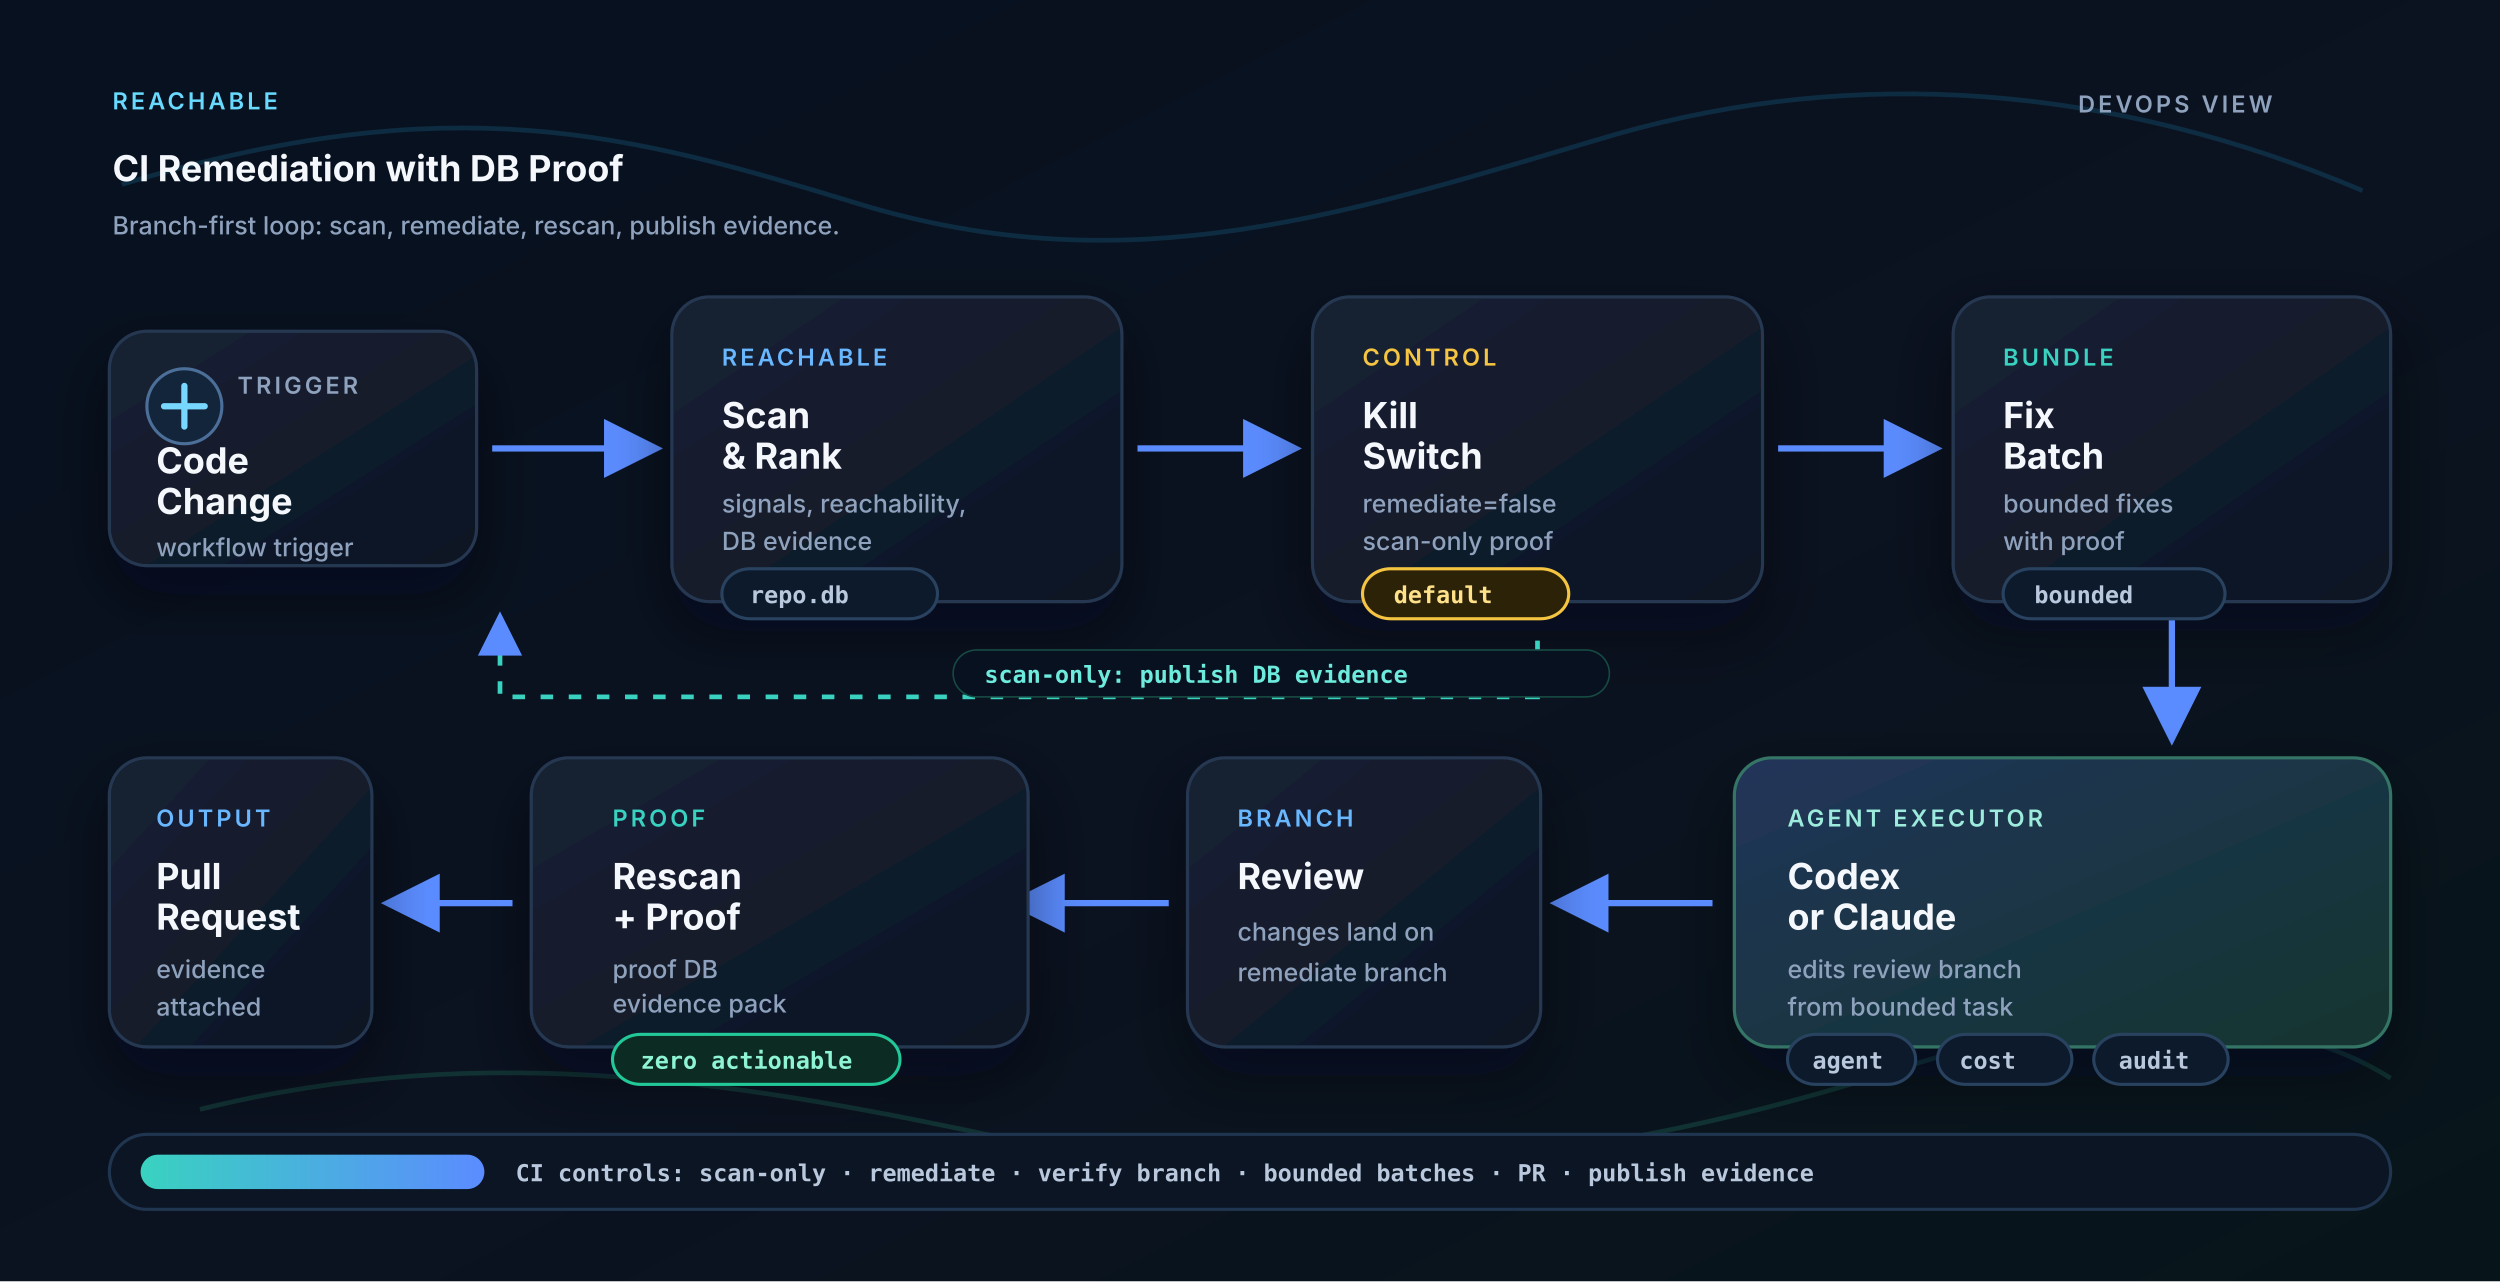
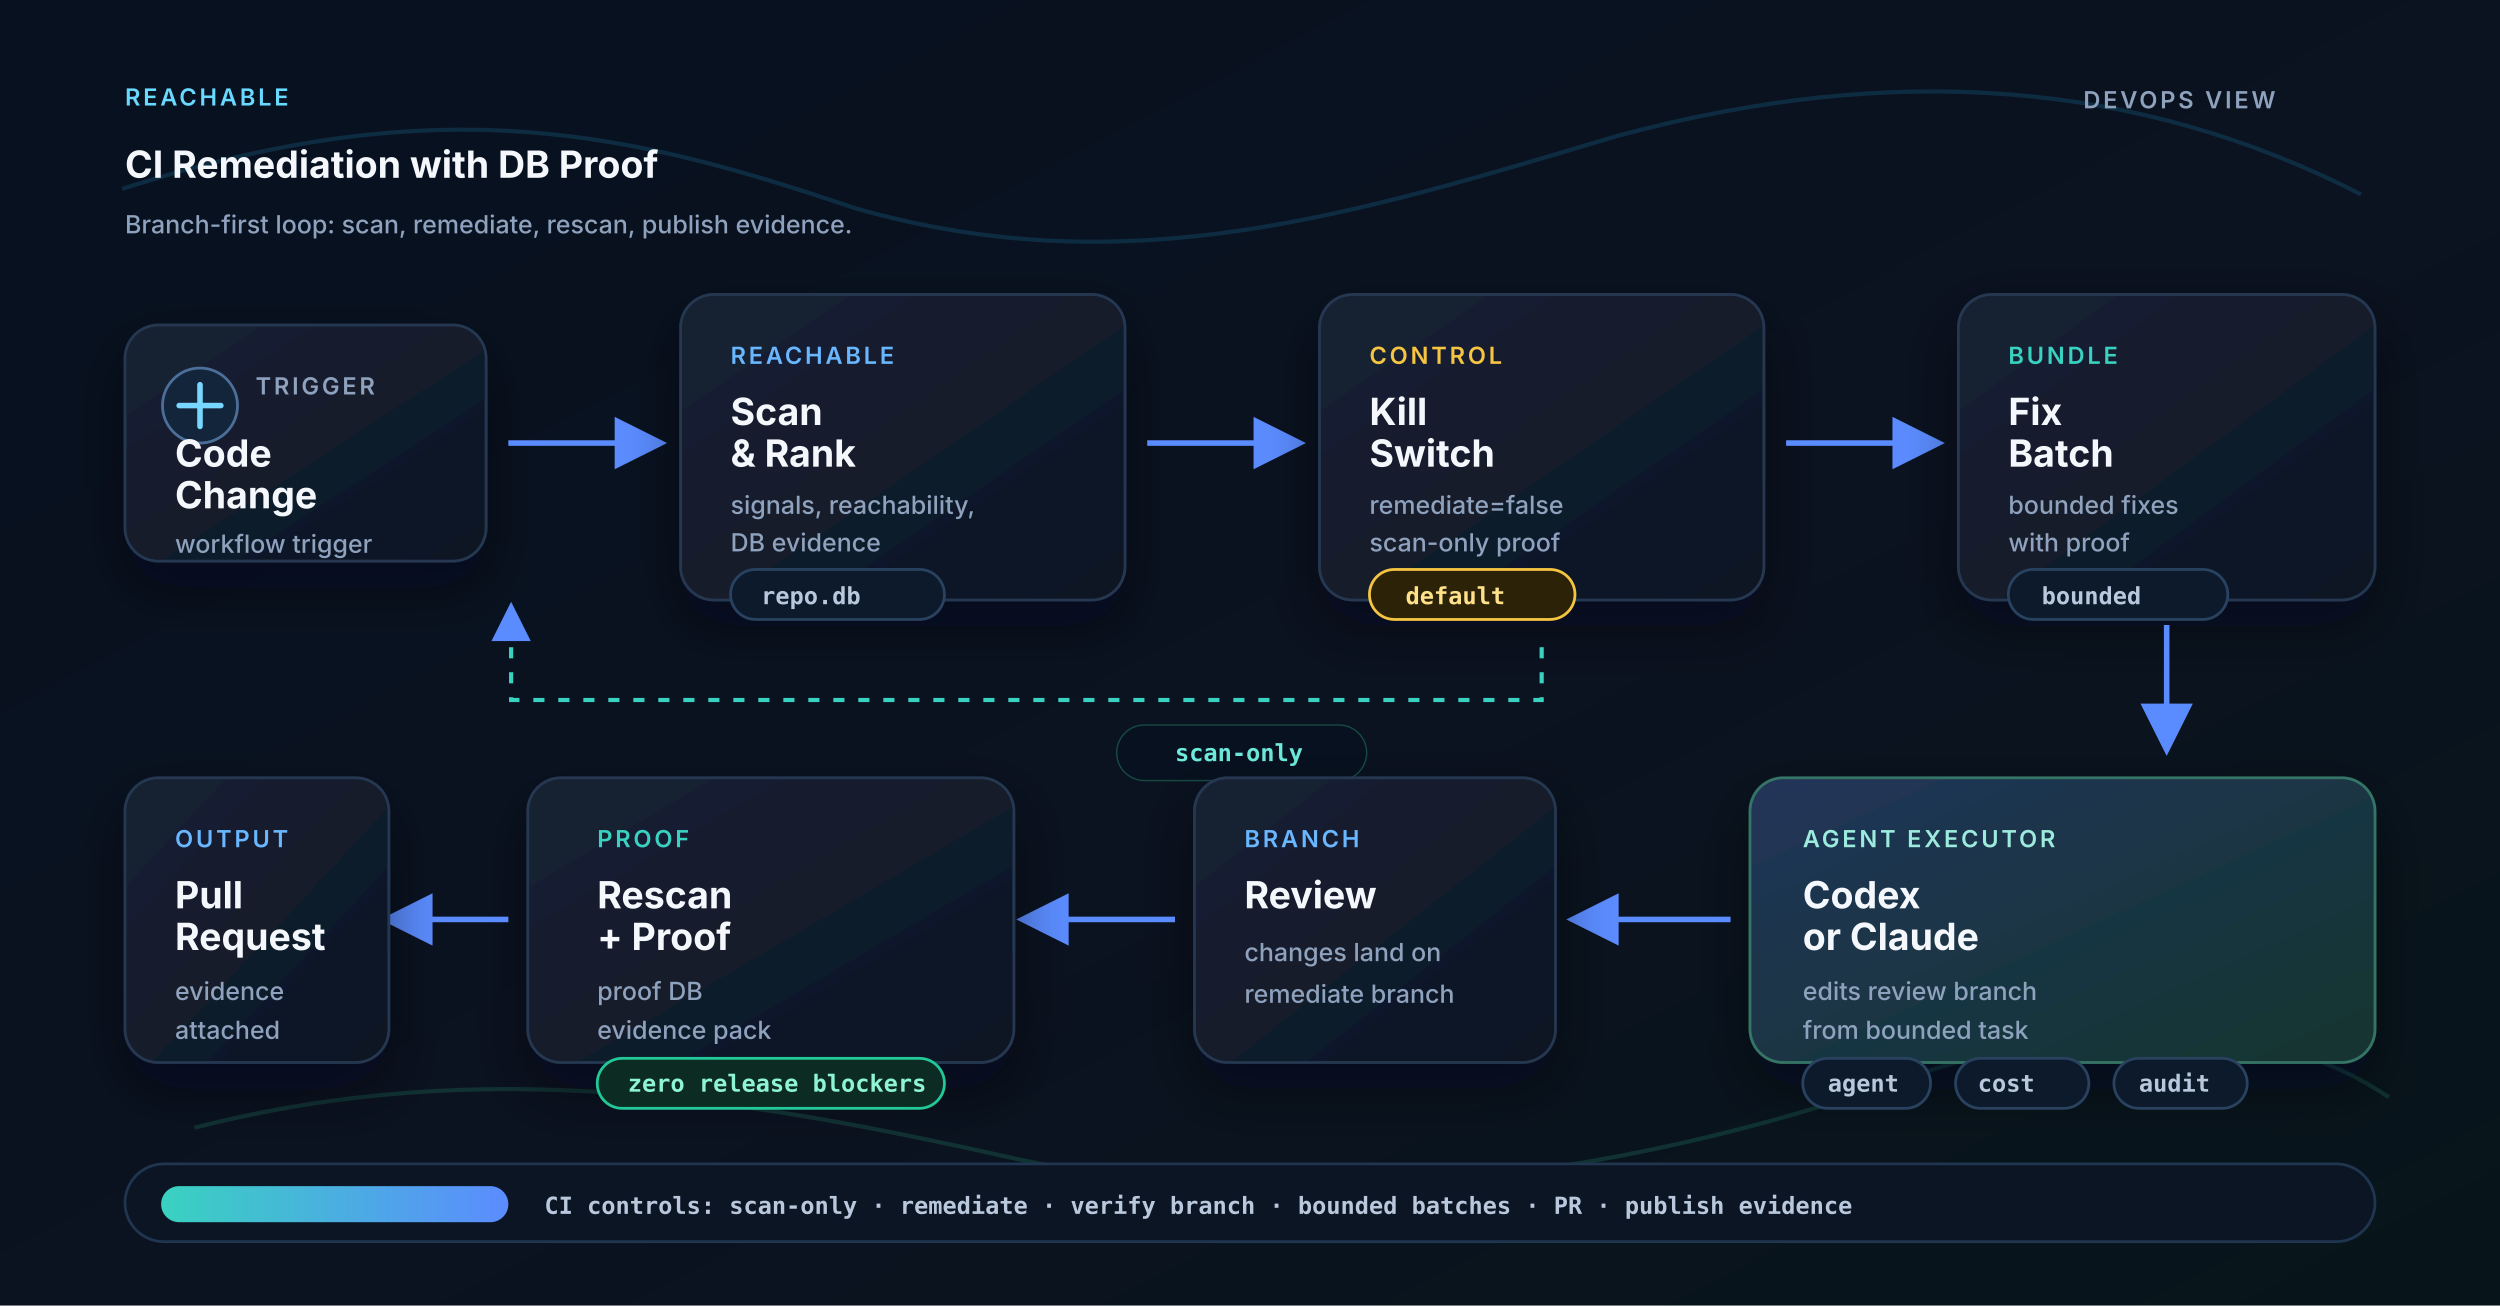
- <svg xmlns="http://www.w3.org/2000/svg" width="1600" height="820" viewBox="0 0 1600 820" role="img" aria-labelledby="title desc">
+ <svg xmlns="http://www.w3.org/2000/svg" width="1800" height="940" viewBox="0 0 1800 940" role="img" aria-labelledby="title desc">
  <defs>
    <linearGradient id="bg" x1="0" y1="0" x2="1" y2="1">
      <stop offset="0%" stop-color="#07111f" />
      <stop offset="55%" stop-color="#0b1220" />
      <stop offset="100%" stop-color="#07151a" />
    </linearGradient>
    <linearGradient id="panel" x1="0" y1="0" x2="1" y2="1">
      <stop offset="0%" stop-color="#172234" />
      <stop offset="100%" stop-color="#0d1523" />
    </linearGradient>
    <linearGradient id="accent" x1="0" y1="0" x2="1" y2="0">
      <stop offset="0%" stop-color="#39d2c0" />
      <stop offset="100%" stop-color="#5b8cff" />
    </linearGradient>
    <linearGradient id="agent" x1="0" y1="0" x2="1" y2="1">
      <stop offset="0%" stop-color="#22345a" />
      <stop offset="100%" stop-color="#12362f" />
    </linearGradient>
    <filter id="softShadow" x="-20%" y="-20%" width="140%" height="150%">
      <feDropShadow dx="0" dy="18" stdDeviation="20" flood-color="#000814" flood-opacity="0.45" />
    </filter>
    <marker id="arrow" viewBox="0 0 14 14" refX="11" refY="7" markerWidth="11" markerHeight="11" orient="auto-start-reverse">
      <path d="M1 1 L13 7 L1 13 Z" fill="#5b8cff" />
    </marker>
    <style>
-       .tiny { font: 600 15px ui-sans-serif, -apple-system, BlinkMacSystemFont, "Segoe UI", sans-serif; letter-spacing: 2px; }
-       .label { font: 700 23px ui-sans-serif, -apple-system, BlinkMacSystemFont, "Segoe UI", sans-serif; letter-spacing: 0; }
-       .body { font: 500 16px ui-sans-serif, -apple-system, BlinkMacSystemFont, "Segoe UI", sans-serif; letter-spacing: 0; }
-       .mono { font: 700 15px ui-monospace, SFMono-Regular, Menlo, Monaco, Consolas, monospace; letter-spacing: 0; }
+       .tiny { font: 600 17px ui-sans-serif, -apple-system, BlinkMacSystemFont, "Segoe UI", sans-serif; letter-spacing: 2px; }
+       .label { font: 700 27px ui-sans-serif, -apple-system, BlinkMacSystemFont, "Segoe UI", sans-serif; letter-spacing: 0; }
+       .body { font: 500 18px ui-sans-serif, -apple-system, BlinkMacSystemFont, "Segoe UI", sans-serif; letter-spacing: 0; }
+       .mono { font: 700 17px ui-monospace, SFMono-Regular, Menlo, Monaco, Consolas, monospace; letter-spacing: 0; }
      .muted { fill: #8fa2bd; }
      .text { fill: #f4f7fb; }
      .line { stroke: #5b8cff; stroke-width: 4; fill: none; marker-end: url(#arrow); }
      .line2 { stroke: #39d2c0; stroke-width: 3; fill: none; marker-end: url(#arrow); stroke-dasharray: 8 10; }
      .card { fill: url(#panel); stroke: #263951; stroke-width: 2; rx: 24; filter: url(#softShadow); }
      .agentCard { fill: url(#agent); stroke: #367566; stroke-width: 2; rx: 24; filter: url(#softShadow); }
      .badge { fill: #0c1a2c; stroke: #28425f; stroke-width: 2; rx: 18; }
      .success { fill: #0b2b23; stroke: #22c897; stroke-width: 2; rx: 18; }
      .warn { fill: #2b2208; stroke: #f5c542; stroke-width: 2; rx: 18; }
    </style>
  </defs>
-   <rect width="1600" height="820" fill="url(#bg)" />
-   <path d="M78 118 C290 54 404 86 548 130 C724 184 864 136 1034 86 C1188 42 1352 54 1512 122" fill="none" stroke="#0f3a54" stroke-width="3" opacity="0.65" />
-   <path d="M128 710 C314 664 482 694 650 730 C826 768 1032 744 1216 684 C1350 640 1460 646 1530 690" fill="none" stroke="#164b44" stroke-width="3" opacity="0.55" />
-   <text x="72" y="70" class="tiny" fill="#68d9ff">REACHABLE</text>
-   <text x="72" y="116" class="label text">CI Remediation with DB Proof</text>
-   <text x="72" y="150" class="body muted">Branch-first loop: scan, remediate, rescan, publish evidence.</text>
-   <text x="1330" y="72" class="tiny muted">DEVOPS VIEW</text>
-   <rect x="70" y="212" width="235" height="150" class="card" />
-   <circle cx="118" cy="260" r="24" fill="#13253a" stroke="#4c6f99" stroke-width="2" />
-   <path d="M105 260 h26 M118 247 v26" stroke="#78d7ff" stroke-width="4" stroke-linecap="round" />
-   <text x="152" y="252" class="tiny muted">TRIGGER</text>
-   <text x="100" y="303" class="label text">Code</text>
-   <text x="100" y="329" class="label text">Change</text>
-   <text x="100" y="356" class="body muted">workflow trigger</text>
-   <path class="line" d="M315 287 H418" />
-   <rect x="430" y="190" width="288" height="195" class="card" />
-   <text x="462" y="234" class="tiny" fill="#69b7ff">REACHABLE</text>
-   <text x="462" y="274" class="label text">Scan</text>
-   <text x="462" y="300" class="label text">&amp; Rank</text>
-   <text x="462" y="328" class="body muted">signals, reachability,</text>
-   <text x="462" y="352" class="body muted">DB evidence</text>
-   <rect x="462" y="364" width="138" height="32" class="badge" />
-   <text x="480" y="386" class="mono" fill="#b9c8dc">repo.db</text>
-   <path class="line" d="M728 287 H827" />
-   <rect x="840" y="190" width="288" height="195" class="card" />
-   <text x="872" y="234" class="tiny" fill="#f5c542">CONTROL</text>
-   <text x="872" y="274" class="label text">Kill</text>
-   <text x="872" y="300" class="label text">Switch</text>
-   <text x="872" y="328" class="body muted">remediate=false</text>
-   <text x="872" y="352" class="body muted">scan-only proof</text>
-   <rect x="872" y="364" width="132" height="32" class="warn" />
-   <text x="892" y="386" class="mono" fill="#ffe18a">default</text>
-   <path class="line" d="M1138 287 H1237" />
-   <rect x="1250" y="190" width="280" height="195" class="card" />
-   <text x="1282" y="234" class="tiny" fill="#39d2c0">BUNDLE</text>
-   <text x="1282" y="274" class="label text">Fix</text>
-   <text x="1282" y="300" class="label text">Batch</text>
-   <text x="1282" y="328" class="body muted">bounded fixes</text>
-   <text x="1282" y="352" class="body muted">with proof</text>
-   <rect x="1282" y="364" width="142" height="32" class="badge" />
-   <text x="1302" y="386" class="mono" fill="#b9c8dc">bounded</text>
-   <path class="line2" d="M984 410 V446 H320 V396" />
-   <rect x="610" y="416" width="420" height="30" rx="15" fill="#07111f" stroke="#164b44" stroke-width="1" />
-   <text x="630" y="437" class="mono" fill="#6debdc">scan-only: publish DB evidence</text>
-   <path class="line" d="M1390 397 V471" />
-   <rect x="1110" y="485" width="420" height="185" class="agentCard" />
-   <text x="1144" y="529" class="tiny" fill="#9debdc">AGENT EXECUTOR</text>
-   <text x="1144" y="569" class="label text">Codex</text>
-   <text x="1144" y="595" class="label text">or Claude</text>
-   <text x="1144" y="626" class="body muted">edits review branch</text>
-   <text x="1144" y="650" class="body muted">from bounded task</text>
-   <rect x="1144" y="662" width="82" height="32" class="badge" />
-   <text x="1160" y="684" class="mono" fill="#b9c8dc">agent</text>
-   <rect x="1240" y="662" width="86" height="32" class="badge" />
-   <text x="1254" y="684" class="mono" fill="#b9c8dc">cost</text>
-   <rect x="1340" y="662" width="86" height="32" class="badge" />
-   <text x="1356" y="684" class="mono" fill="#b9c8dc">audit</text>
-   <path class="line" d="M1096 578 H998" />
-   <rect x="760" y="485" width="226" height="185" class="card" />
-   <text x="792" y="529" class="tiny" fill="#69b7ff">BRANCH</text>
-   <text x="792" y="569" class="label text">Review</text>
-   <text x="792" y="602" class="body muted">changes land on</text>
-   <text x="792" y="628" class="body muted">remediate branch</text>
-   <path class="line" d="M748 578 H650" />
-   <rect x="340" y="485" width="318" height="185" class="card" />
-   <text x="392" y="529" class="tiny" fill="#39d2c0">PROOF</text>
-   <text x="392" y="569" class="label text">Rescan</text>
-   <text x="392" y="595" class="label text">+ Proof</text>
-   <text x="392" y="626" class="body muted">proof DB</text>
-   <text x="392" y="648" class="body muted">evidence pack</text>
-   <rect x="392" y="662" width="184" height="32" class="success" />
-   <text x="410" y="684" class="mono" fill="#8ef4d4">zero actionable</text>
-   <path class="line" d="M328 578 H250" />
-   <rect x="70" y="485" width="168" height="185" class="card" />
-   <text x="100" y="529" class="tiny" fill="#69b7ff">OUTPUT</text>
-   <text x="100" y="569" class="label text">Pull</text>
-   <text x="100" y="595" class="label text">Request</text>
-   <text x="100" y="626" class="body muted">evidence</text>
-   <text x="100" y="650" class="body muted">attached</text>
-   <rect x="70" y="726" width="1460" height="48" rx="24" fill="#0b1524" stroke="#20354f" stroke-width="2" />
-   <rect x="90" y="739" width="220" height="22" rx="11" fill="url(#accent)" />
-   <text x="330" y="756" class="mono" fill="#b9c8dc">CI controls: scan-only · remediate · verify branch · bounded batches · PR · publish evidence</text>
+   <rect width="1800" height="940" fill="url(#bg)" />
+   <path d="M88 136 C318 62 456 96 616 150 C812 206 976 154 1164 98 C1364 44 1540 58 1700 140" fill="none" stroke="#0f3a54" stroke-width="3" opacity="0.65" />
+   <path d="M140 812 C350 758 542 792 730 834 C930 878 1162 850 1368 778 C1520 724 1640 736 1720 790" fill="none" stroke="#164b44" stroke-width="3" opacity="0.55" />
+   <text x="90" y="76" class="tiny" fill="#68d9ff">REACHABLE</text>
+   <text x="90" y="128" class="label text">CI Remediation with DB Proof</text>
+   <text x="90" y="168" class="body muted">Branch-first loop: scan, remediate, rescan, publish evidence.</text>
+   <text x="1500" y="78" class="tiny muted">DEVOPS VIEW</text>
+   <rect x="90" y="234" width="260" height="170" class="card" />
+   <circle cx="144" cy="292" r="27" fill="#13253a" stroke="#4c6f99" stroke-width="2" />
+   <path d="M129 292 h30 M144 277 v30" stroke="#78d7ff" stroke-width="4" stroke-linecap="round" />
+   <text x="184" y="284" class="tiny muted">TRIGGER</text>
+   <text x="126" y="336" class="label text">Code</text>
+   <text x="126" y="366" class="label text">Change</text>
+   <text x="126" y="398" class="body muted">workflow trigger</text>
+   <path class="line" d="M366 319 H474" />
+   <rect x="490" y="212" width="320" height="220" class="card" />
+   <text x="526" y="262" class="tiny" fill="#69b7ff">REACHABLE</text>
+   <text x="526" y="306" class="label text">Scan</text>
+   <text x="526" y="336" class="label text">&amp; Rank</text>
+   <text x="526" y="370" class="body muted">signals, reachability,</text>
+   <text x="526" y="397" class="body muted">DB evidence</text>
+   <rect x="526" y="410" width="154" height="36" class="badge" />
+   <text x="548" y="435" class="mono" fill="#b9c8dc">repo.db</text>
+   <path class="line" d="M826 319 H934" />
+   <rect x="950" y="212" width="320" height="220" class="card" />
+   <text x="986" y="262" class="tiny" fill="#f5c542">CONTROL</text>
+   <text x="986" y="306" class="label text">Kill</text>
+   <text x="986" y="336" class="label text">Switch</text>
+   <text x="986" y="370" class="body muted">remediate=false</text>
+   <text x="986" y="397" class="body muted">scan-only proof</text>
+   <rect x="986" y="410" width="148" height="36" class="warn" />
+   <text x="1012" y="435" class="mono" fill="#ffe18a">default</text>
+   <path class="line" d="M1286 319 H1394" />
+   <rect x="1410" y="212" width="300" height="220" class="card" />
+   <text x="1446" y="262" class="tiny" fill="#39d2c0">BUNDLE</text>
+   <text x="1446" y="306" class="label text">Fix</text>
+   <text x="1446" y="336" class="label text">Batch</text>
+   <text x="1446" y="370" class="body muted">bounded fixes</text>
+   <text x="1446" y="397" class="body muted">with proof</text>
+   <rect x="1446" y="410" width="158" height="36" class="badge" />
+   <text x="1470" y="435" class="mono" fill="#b9c8dc">bounded</text>
+   <path class="line2" d="M1110 466 V504 H368 V438" />
+   <rect x="804" y="522" width="180" height="40" rx="20" fill="#07111f" stroke="#164b44" stroke-width="1" />
+   <text x="846" y="548" class="mono" fill="#6debdc">scan-only</text>
+   <path class="line" d="M1560 450 V538" />
+   <rect x="1260" y="560" width="450" height="205" class="agentCard" />
+   <text x="1298" y="610" class="tiny" fill="#9debdc">AGENT EXECUTOR</text>
+   <text x="1298" y="654" class="label text">Codex</text>
+   <text x="1298" y="684" class="label text">or Claude</text>
+   <text x="1298" y="720" class="body muted">edits review branch</text>
+   <text x="1298" y="748" class="body muted">from bounded task</text>
+   <rect x="1298" y="762" width="92" height="36" class="badge" />
+   <text x="1316" y="786" class="mono" fill="#b9c8dc">agent</text>
+   <rect x="1408" y="762" width="96" height="36" class="badge" />
+   <text x="1424" y="786" class="mono" fill="#b9c8dc">cost</text>
+   <rect x="1522" y="762" width="96" height="36" class="badge" />
+   <text x="1540" y="786" class="mono" fill="#b9c8dc">audit</text>
+   <path class="line" d="M1246 662 H1134" />
+   <rect x="860" y="560" width="260" height="205" class="card" />
+   <text x="896" y="610" class="tiny" fill="#69b7ff">BRANCH</text>
+   <text x="896" y="654" class="label text">Review</text>
+   <text x="896" y="692" class="body muted">changes land on</text>
+   <text x="896" y="722" class="body muted">remediate branch</text>
+   <path class="line" d="M846 662 H738" />
+   <rect x="380" y="560" width="350" height="205" class="card" />
+   <text x="430" y="610" class="tiny" fill="#39d2c0">PROOF</text>
+   <text x="430" y="654" class="label text">Rescan</text>
+   <text x="430" y="684" class="label text">+ Proof</text>
+   <text x="430" y="720" class="body muted">proof DB</text>
+   <text x="430" y="748" class="body muted">evidence pack</text>
+   <rect x="430" y="762" width="250" height="36" class="success" />
+   <text x="452" y="786" class="mono" fill="#8ef4d4">zero release blockers</text>
+   <path class="line" d="M366 662 H280" />
+   <rect x="90" y="560" width="190" height="205" class="card" />
+   <text x="126" y="610" class="tiny" fill="#69b7ff">OUTPUT</text>
+   <text x="126" y="654" class="label text">Pull</text>
+   <text x="126" y="684" class="label text">Request</text>
+   <text x="126" y="720" class="body muted">evidence</text>
+   <text x="126" y="748" class="body muted">attached</text>
+   <rect x="90" y="838" width="1620" height="56" rx="28" fill="#0b1524" stroke="#20354f" stroke-width="2" />
+   <rect x="116" y="854" width="250" height="26" rx="13" fill="url(#accent)" />
+   <text x="392" y="874" class="mono" fill="#b9c8dc">CI controls: scan-only · remediate · verify branch · bounded batches · PR · publish evidence</text>
</svg>
